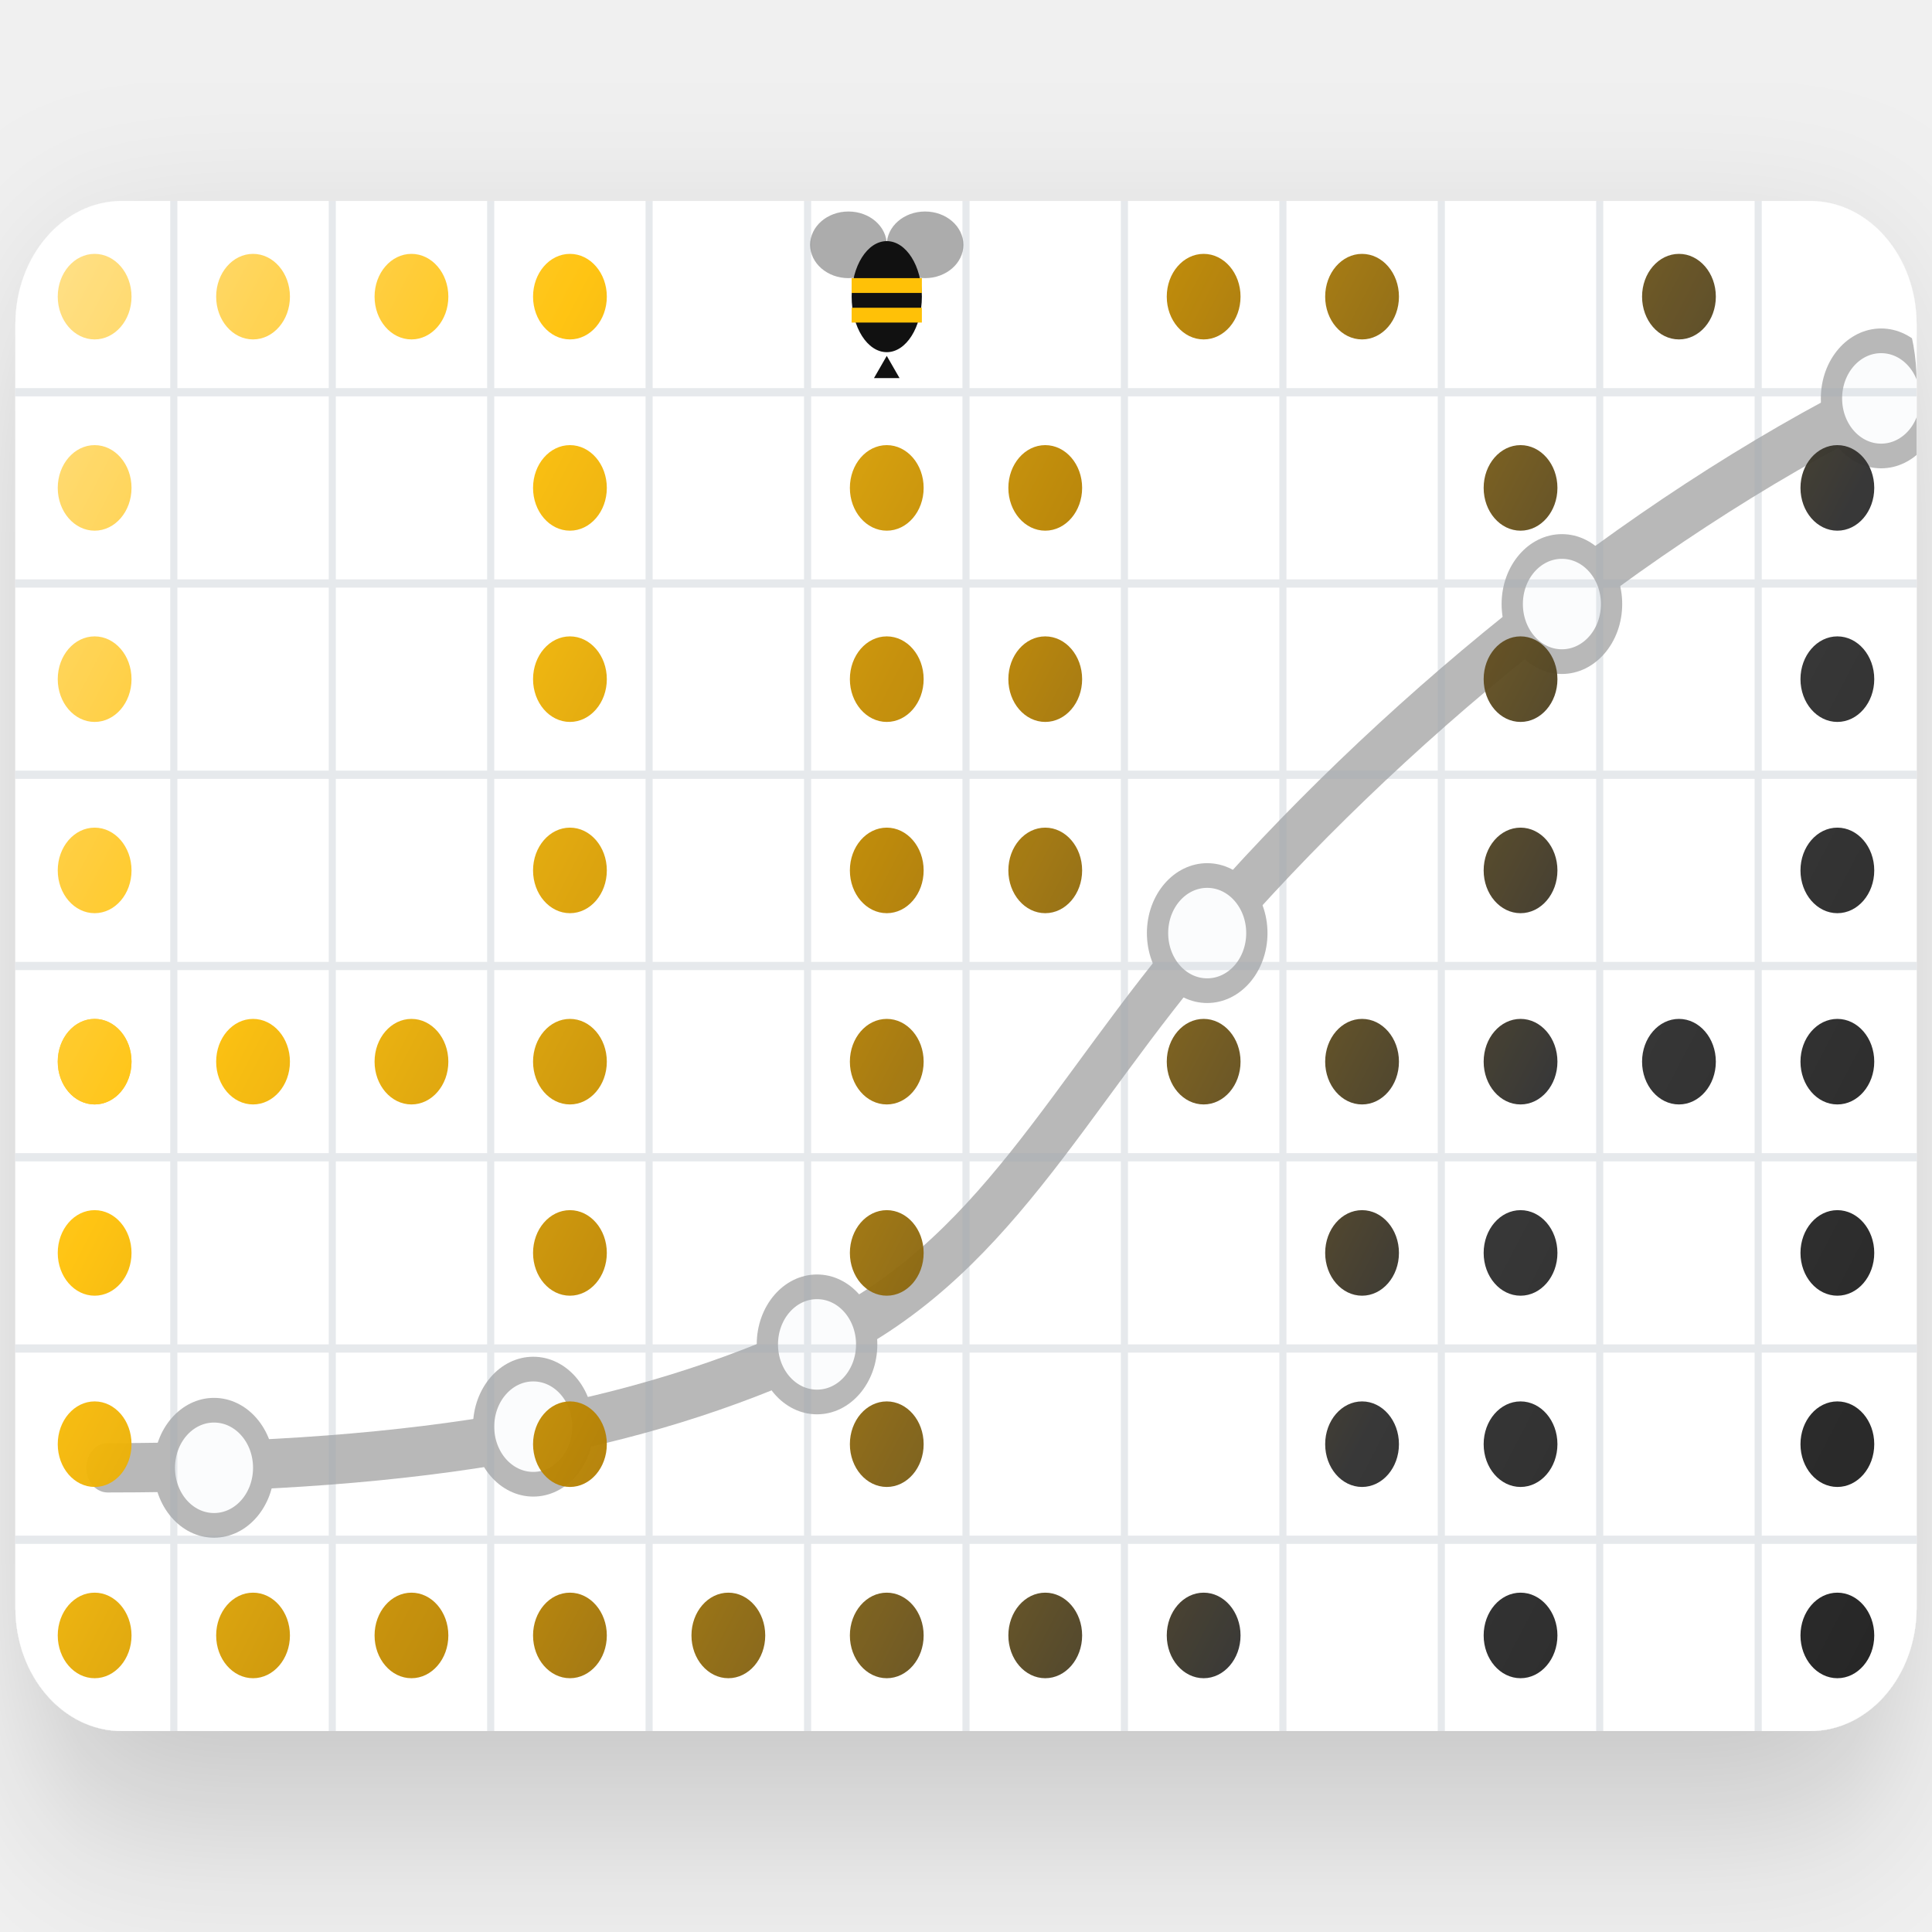
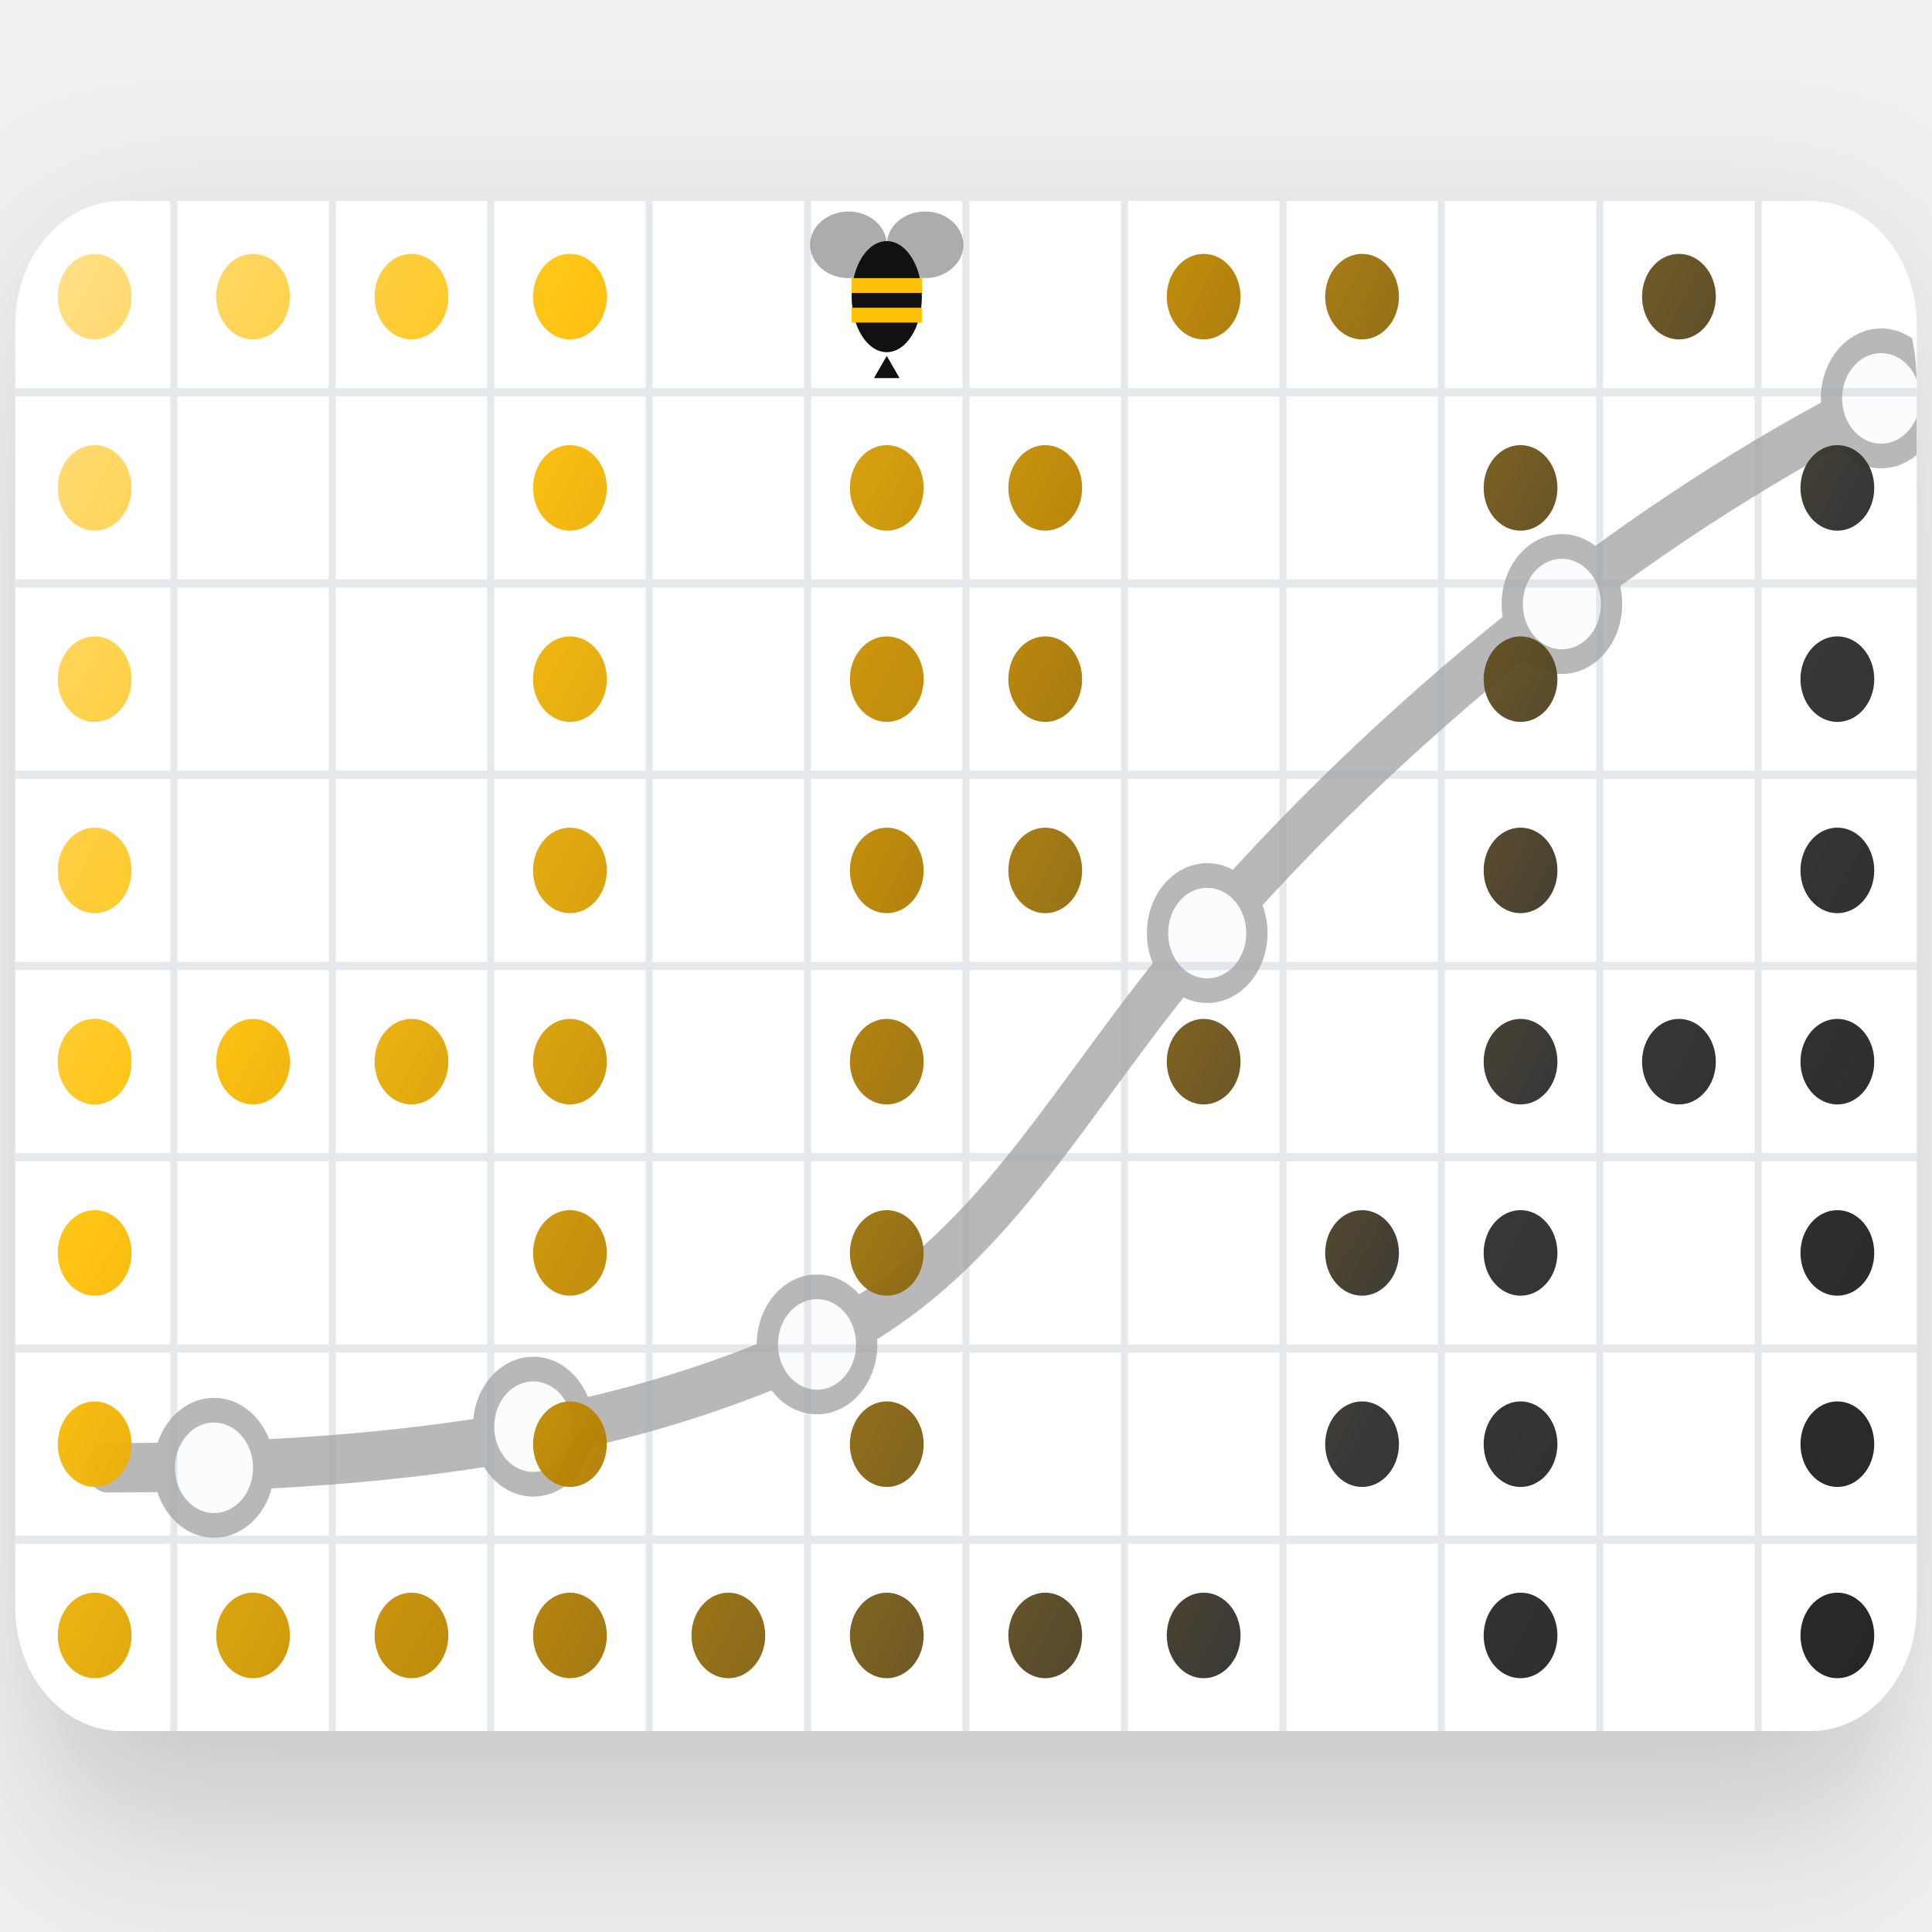
<svg xmlns="http://www.w3.org/2000/svg" width="512" height="512" viewBox="0 0 512 512">
  <defs>
    <linearGradient id="beeStrokeGrad" x1="120" y1="217" x2="390" y2="380" gradientUnits="userSpaceOnUse">
      <stop offset="0%" stop-color="#1B1B1B" />
      <stop offset="25%" stop-color="#2E2E2E" />
      <stop offset="50%" stop-color="#B98300" />
      <stop offset="75%" stop-color="#FFC107" />
      <stop offset="100%" stop-color="#FFE08A" />
    </linearGradient>
    <linearGradient id="beeWellGrad" x1="390" y1="380" x2="120" y2="217" gradientUnits="userSpaceOnUse">
      <stop offset="0%" stop-color="#1B1B1B" />
      <stop offset="25%" stop-color="#2E2E2E" />
      <stop offset="55%" stop-color="#B98300" />
      <stop offset="78%" stop-color="#FFC107" />
      <stop offset="100%" stop-color="#FFE08A" />
    </linearGradient>
    <linearGradient id="panelGrad" x1="122" y1="206" x2="390" y2="392" gradientUnits="userSpaceOnUse">
      <stop offset="0" stop-color="#EEF2F6" />
      <stop offset="1" stop-color="#D9E0E8" />
    </linearGradient>
    <filter id="shadow" x="-20%" y="-20%" width="140%" height="140%">
      <feDropShadow dx="0" dy="10" stdDeviation="12" flood-opacity="0.18" />
    </filter>
    <circle id="well" r="5.2" />
    <clipPath id="wellPanelClip">
      <rect x="122" y="206" width="268" height="186" rx="22" />
    </clipPath>
  </defs>
  <g transform="translate(256 256) scale(1.88 2.18) translate(-256 -299)">
    <g filter="url(#shadow)">
      <rect x="122" y="206" width="268" height="186" rx="15" fill="#FFFFFF" opacity="1" />
    </g>
    <g opacity="0.3" clip-path="url(#wellPanelClip)">
      <path d="M135 360                C 180 360, 210 355, 235 345                C 260 335, 270 315, 290 295                C 315 270, 350 245, 385 230" fill="none" stroke="#111111" stroke-width="6" stroke-linecap="round" />
      <g fill="#F2F4F7" stroke="#111111" stroke-width="3">
        <circle cx="150" cy="360" r="7" />
        <circle cx="195" cy="355" r="7" />
        <circle cx="235" cy="345" r="7" />
        <circle cx="290" cy="295" r="7" />
        <circle cx="340" cy="255" r="7" />
        <circle cx="385" cy="230" r="7" />
      </g>
    </g>
    <g opacity="0.25" stroke="#9AA6B2" stroke-width="1">
      <line x1="144.33" y1="206" x2="144.33" y2="392" />
      <line x1="166.67" y1="206" x2="166.67" y2="392" />
      <line x1="189.00" y1="206" x2="189.00" y2="392" />
      <line x1="211.33" y1="206" x2="211.33" y2="392" />
      <line x1="233.67" y1="206" x2="233.67" y2="392" />
      <line x1="256.00" y1="206" x2="256.00" y2="392" />
      <line x1="278.33" y1="206" x2="278.33" y2="392" />
      <line x1="300.67" y1="206" x2="300.67" y2="392" />
      <line x1="323.00" y1="206" x2="323.00" y2="392" />
      <line x1="345.33" y1="206" x2="345.33" y2="392" />
      <line x1="367.67" y1="206" x2="367.67" y2="392" />
      <line x1="122" y1="229.25" x2="390" y2="229.25" />
      <line x1="122" y1="252.50" x2="390" y2="252.50" />
      <line x1="122" y1="275.75" x2="390" y2="275.75" />
      <line x1="122" y1="299.00" x2="390" y2="299.00" />
      <line x1="122" y1="322.25" x2="390" y2="322.25" />
      <line x1="122" y1="345.50" x2="390" y2="345.50" />
      <line x1="122" y1="368.75" x2="390" y2="368.75" />
    </g>
    <g transform="translate(244.83 217.63) scale(0.9)">
      <ellipse cx="-6" cy="-7" rx="6" ry="4.5" fill="#111111" opacity="0.35" />
      <ellipse cx="6" cy="-7" rx="6" ry="4.5" fill="#111111" opacity="0.35" />
      <ellipse cx="0" cy="0" rx="5.5" ry="7.5" fill="#111111" />
      <rect x="-5.5" y="-2.5" width="11" height="2" fill="#FFC107" />
      <rect x="-5.5" y="1.5" width="11" height="2" fill="#FFC107" />
      <path d="M0 8 L-2 11 L2 11 Z" fill="#111111" />
    </g>
    <g fill="url(#beeWellGrad)" opacity="0.95">
      <circle cx="133.17" cy="217.63" r="5.2" />
      <circle cx="155.50" cy="217.63" r="5.2" />
      <circle cx="177.83" cy="217.63" r="5.2" />
      <circle cx="133.17" cy="240.88" r="5.2" />
      <circle cx="133.17" cy="264.13" r="5.2" />
      <circle cx="133.17" cy="287.38" r="5.2" />
      <circle cx="133.17" cy="310.63" r="5.2" />
      <circle cx="155.50" cy="310.63" r="5.2" />
      <circle cx="177.83" cy="310.63" r="5.2" />
      <circle cx="133.17" cy="310.63" r="5.2" />
      <circle cx="133.17" cy="333.88" r="5.2" />
      <circle cx="133.17" cy="357.13" r="5.2" />
      <circle cx="133.17" cy="380.38" r="5.2" />
      <circle cx="155.50" cy="380.38" r="5.2" />
      <circle cx="177.83" cy="380.38" r="5.2" />
      <circle cx="200.17" cy="217.63" r="5.2" />
      <circle cx="200.17" cy="240.88" r="5.2" />
      <circle cx="200.17" cy="264.13" r="5.2" />
      <circle cx="200.17" cy="287.38" r="5.2" />
      <circle cx="200.17" cy="310.63" r="5.2" />
      <circle cx="200.17" cy="333.88" r="5.2" />
      <circle cx="200.17" cy="357.13" r="5.2" />
      <circle cx="200.17" cy="380.38" r="5.2" />
      <circle cx="222.50" cy="380.38" r="5.2" />
      <circle cx="244.83" cy="240.88" r="5.2" />
      <circle cx="244.83" cy="264.13" r="5.2" />
      <circle cx="244.83" cy="287.38" r="5.2" />
      <circle cx="244.83" cy="310.63" r="5.2" />
      <circle cx="244.83" cy="333.88" r="5.2" />
      <circle cx="244.83" cy="357.13" r="5.2" />
      <circle cx="244.83" cy="380.38" r="5.2" />
      <circle cx="289.50" cy="217.63" r="5.2" />
      <circle cx="311.83" cy="217.63" r="5.2" />
      <circle cx="267.17" cy="240.88" r="5.2" />
      <circle cx="267.17" cy="264.13" r="5.2" />
      <circle cx="267.17" cy="287.38" r="5.2" />
      <circle cx="289.50" cy="310.63" r="5.2" />
-       <circle cx="311.83" cy="310.63" r="5.2" />
      <circle cx="311.83" cy="333.88" r="5.2" />
      <circle cx="311.83" cy="357.13" r="5.2" />
      <circle cx="267.17" cy="380.38" r="5.2" />
      <circle cx="289.50" cy="380.38" r="5.2" />
      <circle cx="356.50" cy="217.63" r="5.2" />
      <circle cx="334.17" cy="240.88" r="5.2" />
      <circle cx="378.83" cy="240.88" r="5.2" />
      <circle cx="334.17" cy="264.13" r="5.2" />
      <circle cx="378.83" cy="264.13" r="5.2" />
      <circle cx="334.17" cy="287.38" r="5.2" />
      <circle cx="356.50" cy="310.63" r="5.2" />
      <circle cx="378.83" cy="287.38" r="5.2" />
      <circle cx="334.17" cy="310.63" r="5.2" />
      <circle cx="378.83" cy="310.63" r="5.2" />
      <circle cx="334.17" cy="333.88" r="5.2" />
      <circle cx="378.83" cy="333.88" r="5.2" />
      <circle cx="334.17" cy="357.13" r="5.2" />
      <circle cx="378.83" cy="357.13" r="5.2" />
      <circle cx="334.17" cy="380.38" r="5.2" />
      <circle cx="378.83" cy="380.38" r="5.2" />
    </g>
  </g>
</svg>
